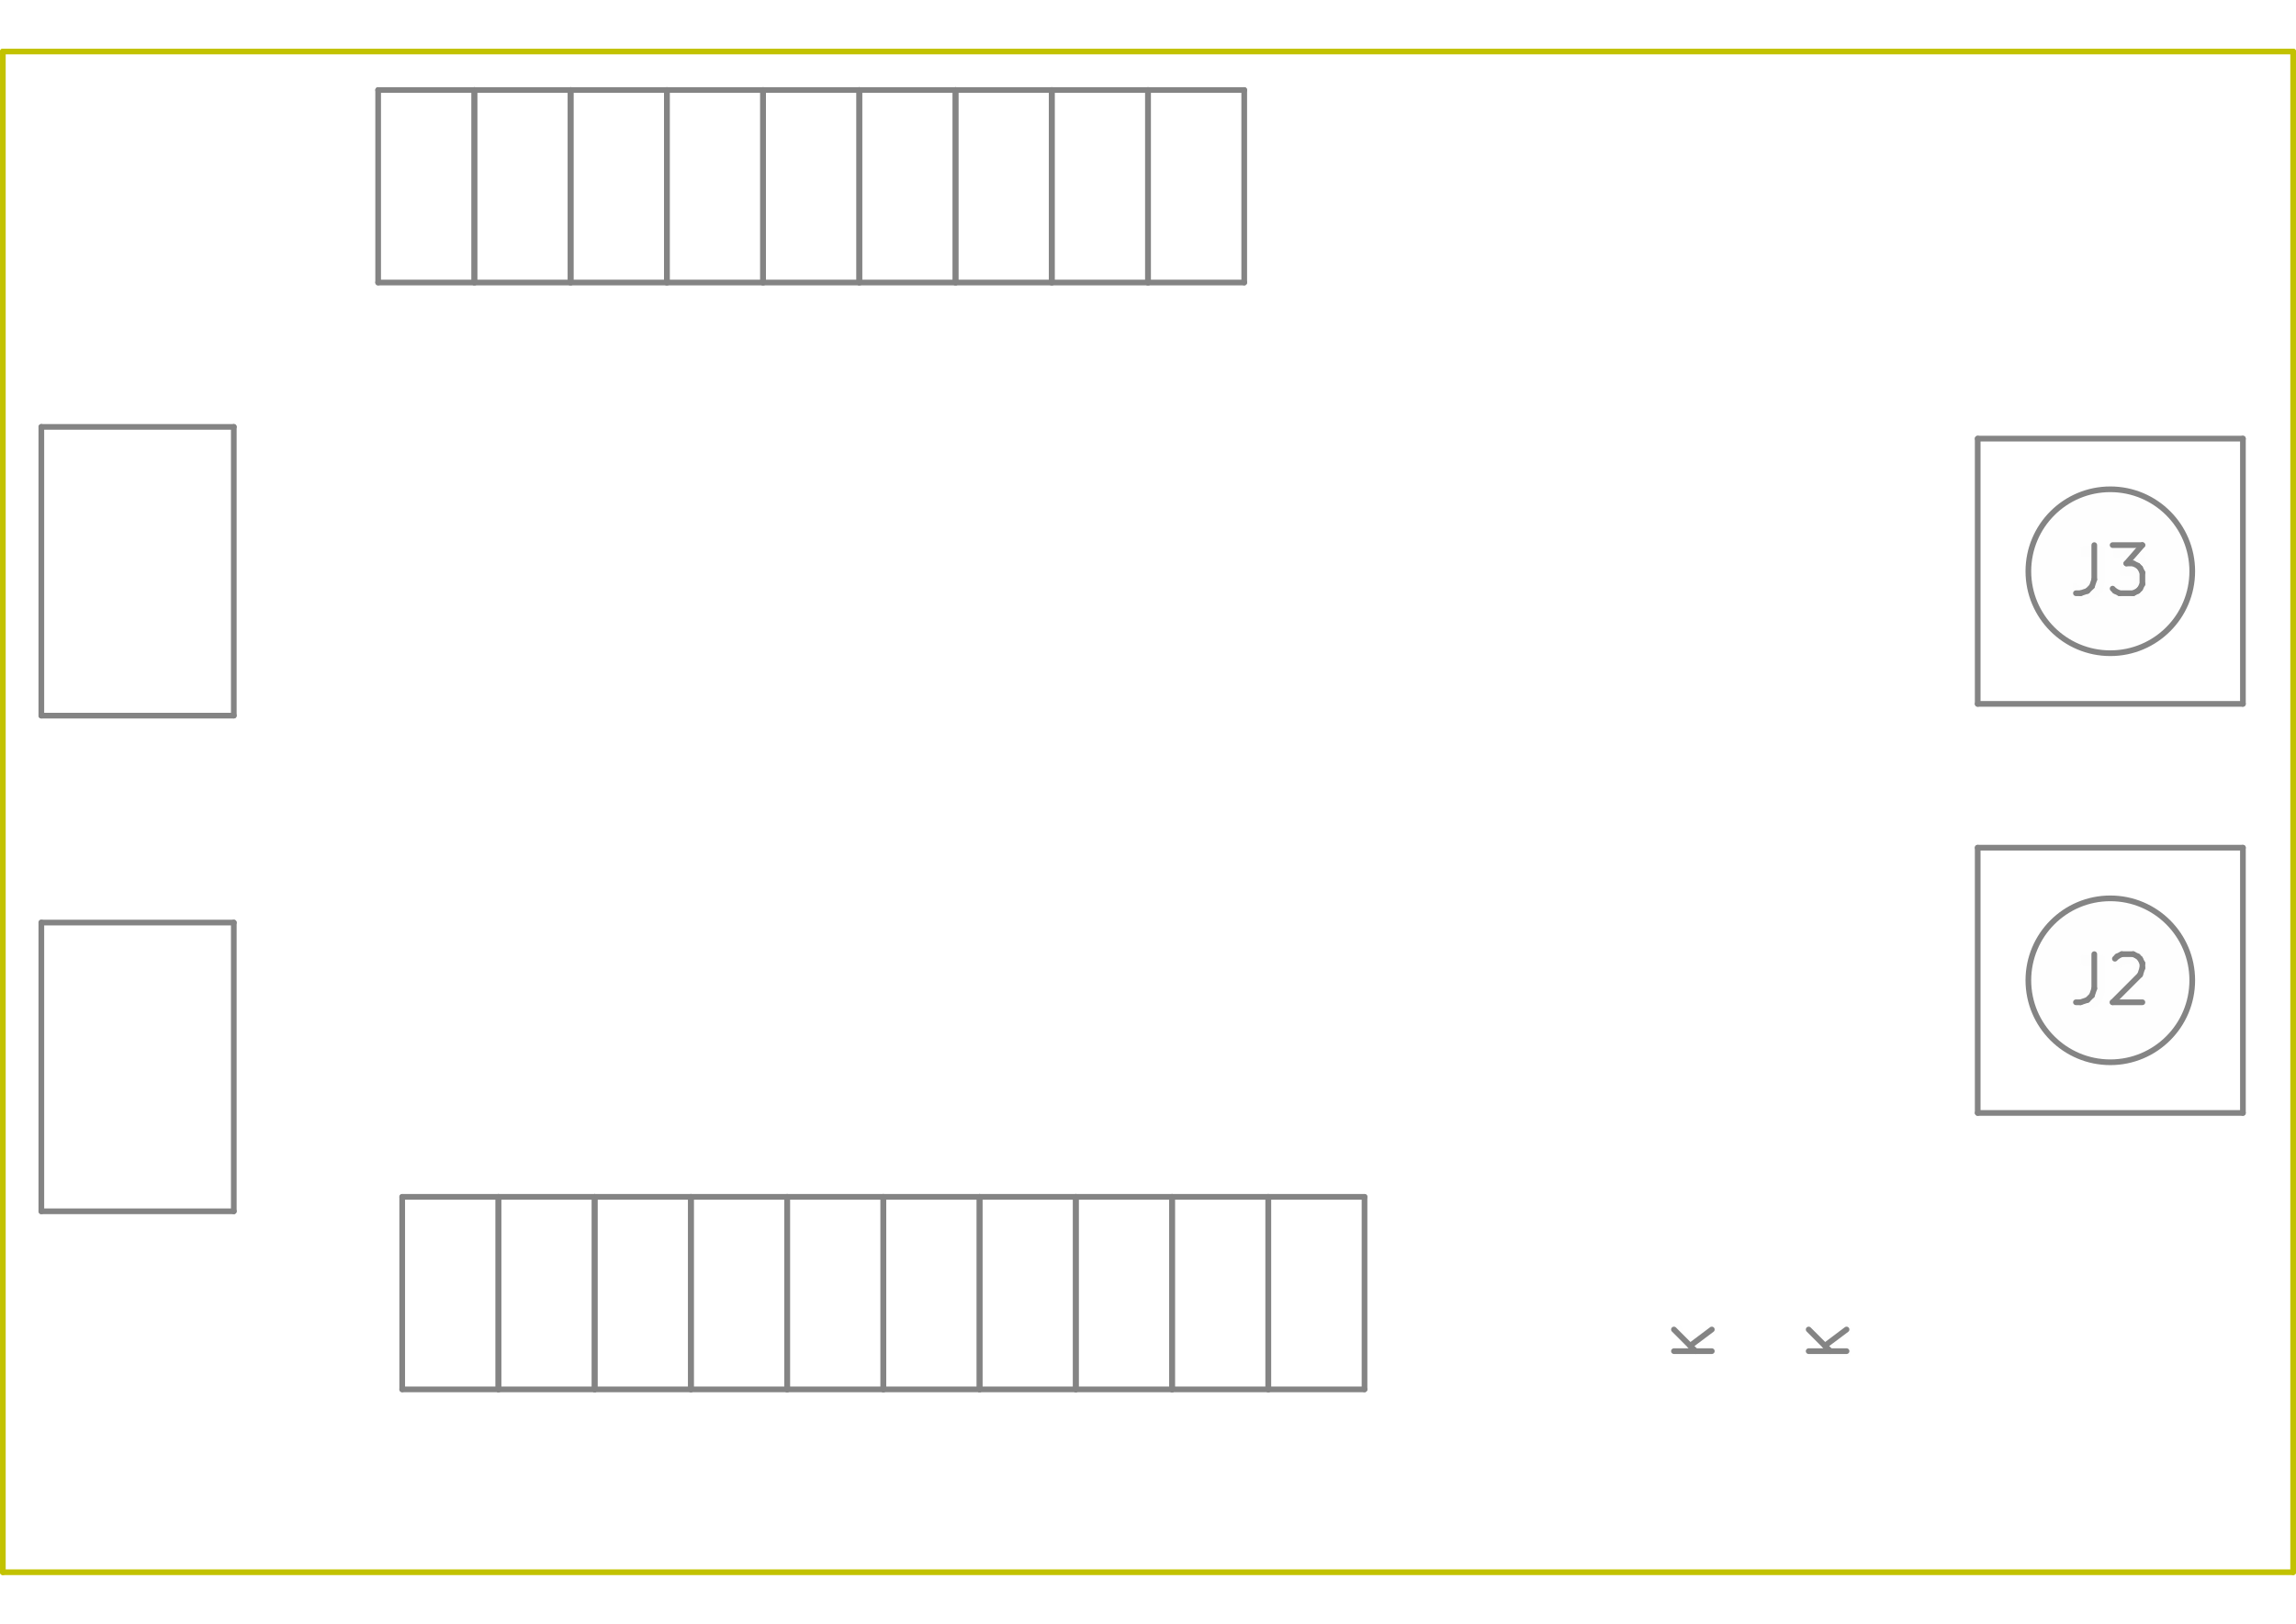
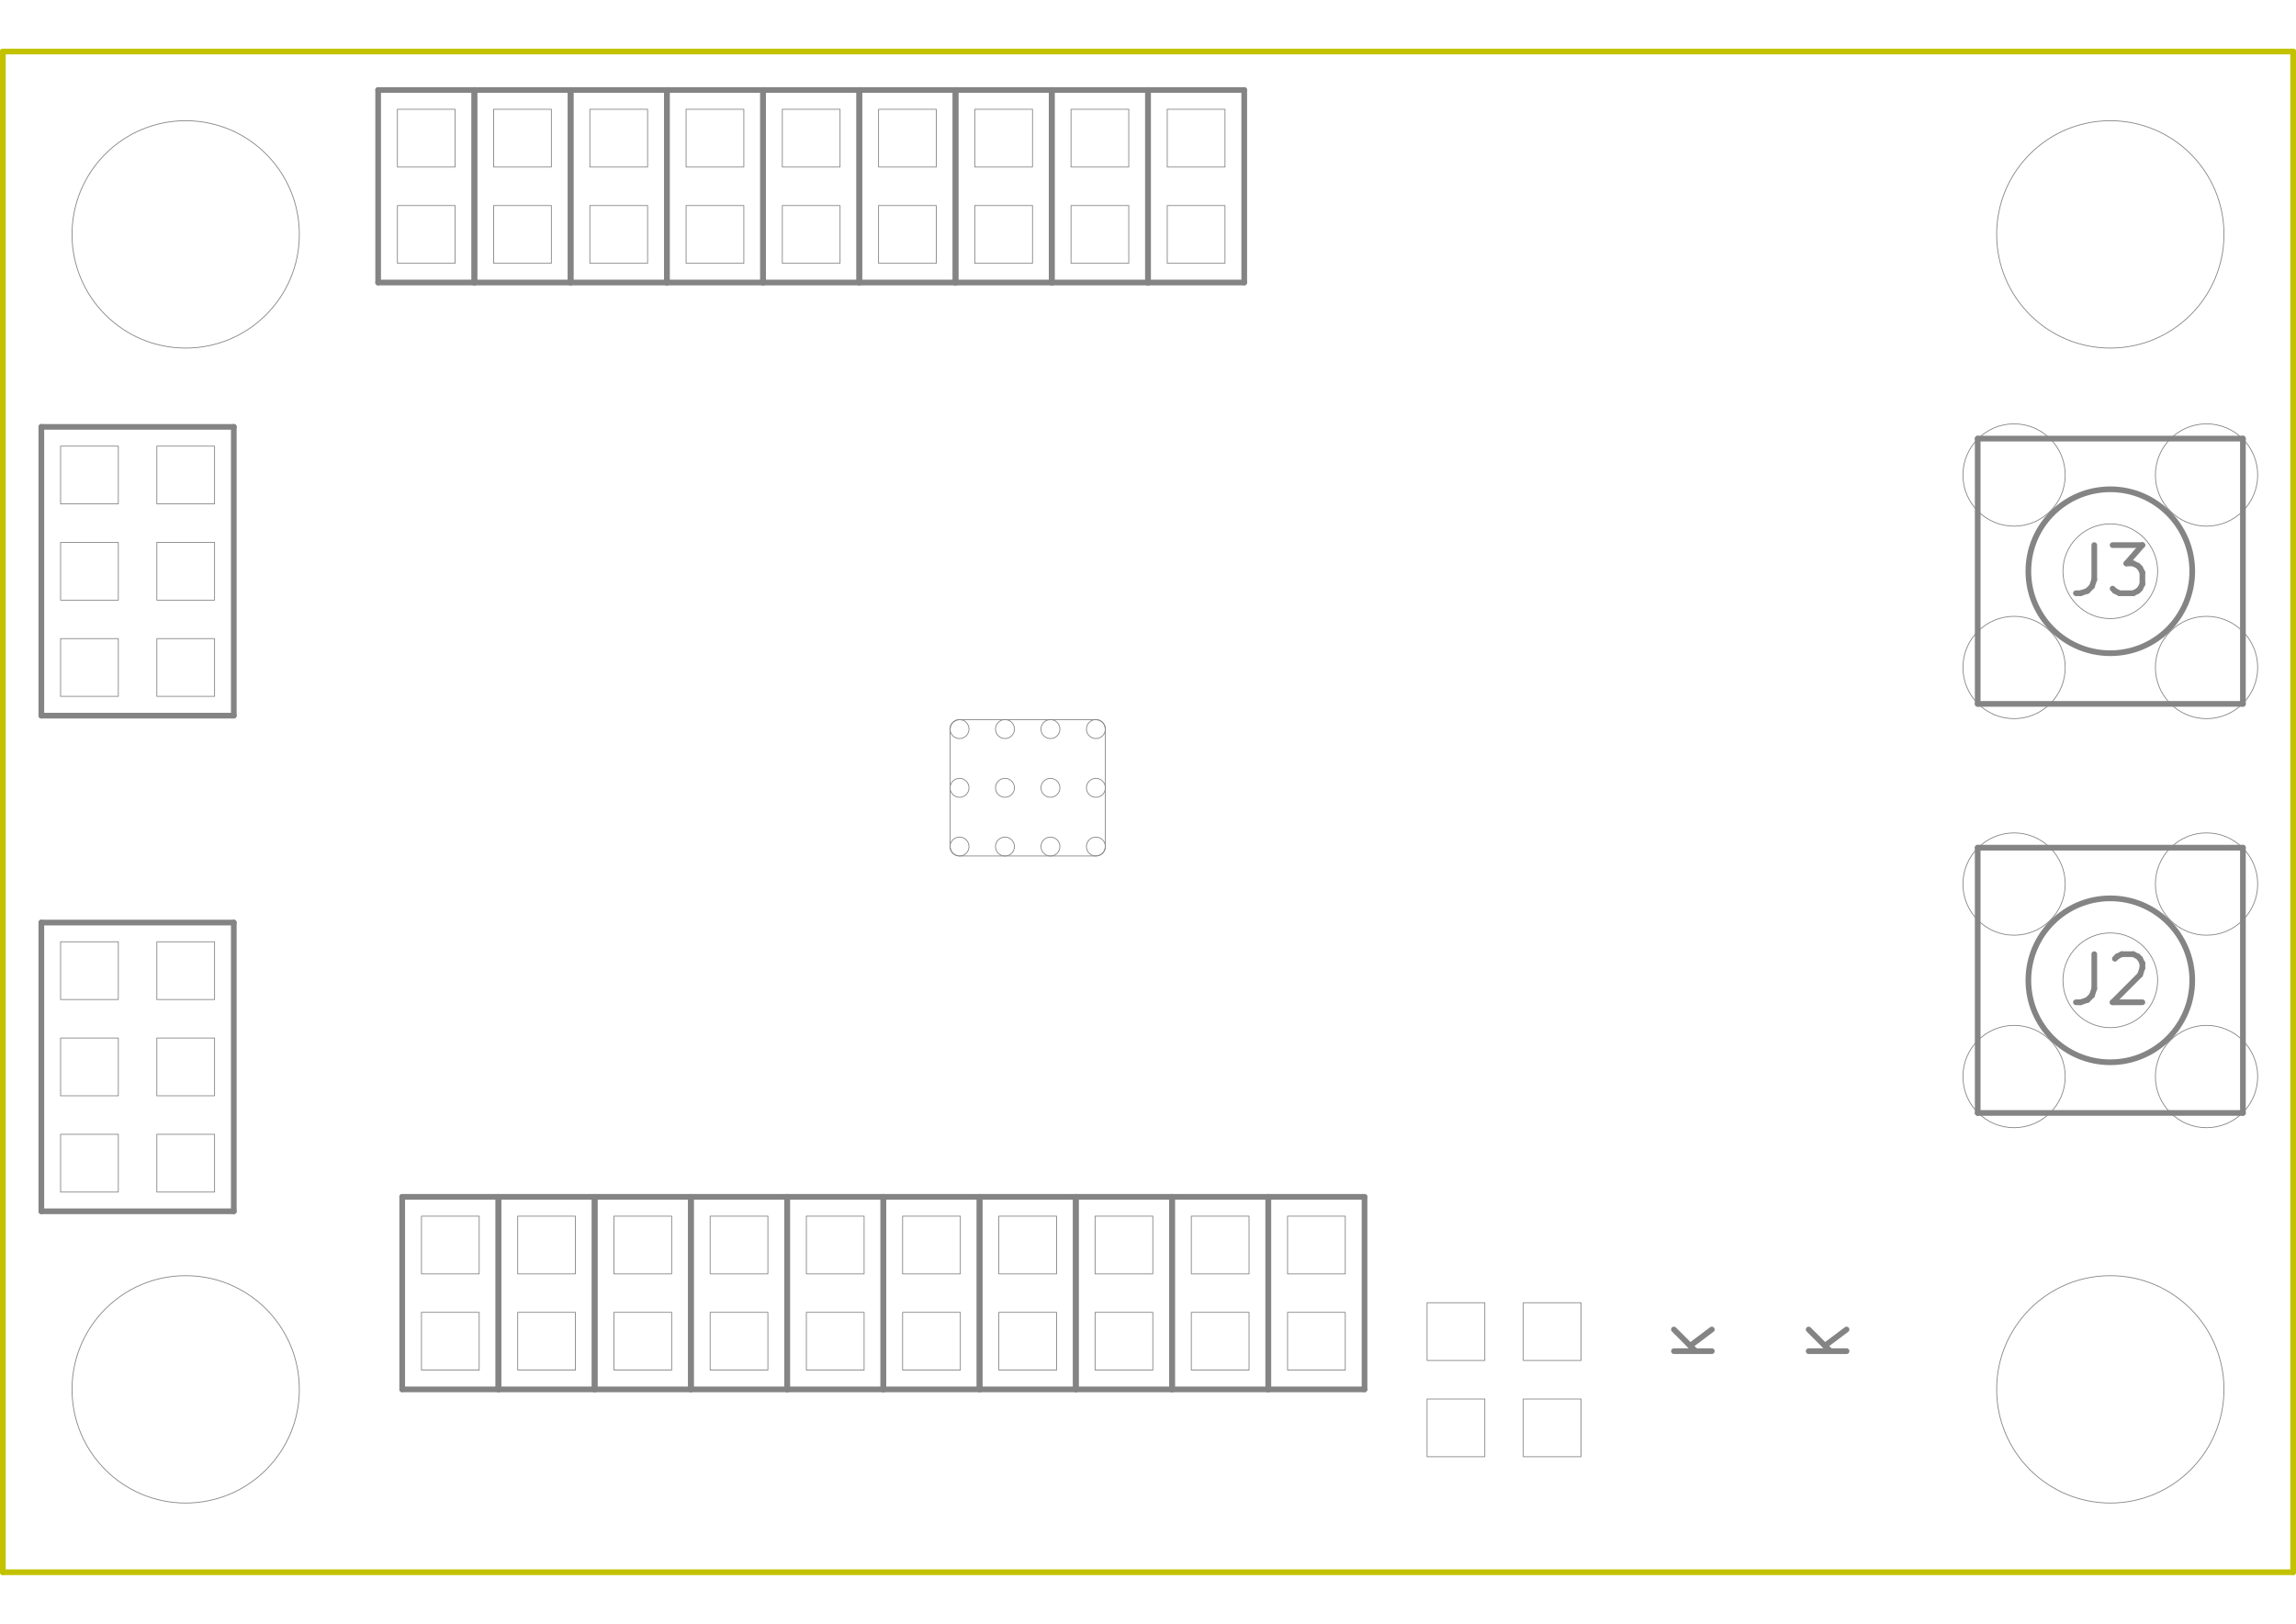
<svg xmlns="http://www.w3.org/2000/svg" version="1.1" width="297.002mm" height="210.007mm" viewBox="0 0 297.002 210.007">
  <g style="fill:#848484; fill-opacity:1;stroke:#848484; stroke-opacity:1; stroke-linecap:round; stroke-linejoin:round;" transform="translate(0 0) scale(1 1)">
</g>
-   <g style="fill:#848484; fill-opacity:0.0;  stroke:#848484; stroke-width:0; stroke-opacity:1;  stroke-linecap:round; stroke-linejoin:round;">
- </g>
-   <g style="fill:#848484; fill-opacity:0.01;  stroke:#848484; stroke-width:0.735; stroke-opacity:1;  stroke-linecap:round; stroke-linejoin:round;">
-     <text x="272.982" y="76.995" textLength="11.63" font-size="8.299" lengthAdjust="spacingAndGlyphs" text-anchor="middle" opacity="0.01" style="font-family:monospace">J3</text>
+   <g style="fill:none;  stroke:#848484; stroke-width:0.735; stroke-opacity:1;  stroke-linecap:round; stroke-linejoin:round;">
+     <text x="272.982" y="76.995" textLength="11.63" font-size="8.299" lengthAdjust="spacingAndGlyphs" text-anchor="middle" opacity="0" stroke-opacity="0">J3</text>
    <g class="stroked-text">
      <path d="M270.908 70.5 L270.908 74.946 " />
      <path d="M270.908 74.946 L270.611 75.835 " />
      <path d="M270.611 75.835 L270.018 76.428 " />
      <path d="M270.018 76.428 L269.129 76.725 " />
      <path d="M269.129 76.725 L268.536 76.725 " />
      <path d="M273.279 70.5 L277.132 70.5 " />
      <path d="M277.132 70.5 L275.057 72.871 " />
      <path d="M275.057 72.871 L275.946 72.871 " />
      <path d="M275.946 72.871 L276.539 73.168 " />
      <path d="M276.539 73.168 L276.835 73.464 " />
      <path d="M276.835 73.464 L277.132 74.057 " />
      <path d="M277.132 74.057 L277.132 75.539 " />
      <path d="M277.132 75.539 L276.835 76.132 " />
      <path d="M276.835 76.132 L276.539 76.428 " />
      <path d="M276.539 76.428 L275.946 76.725 " />
      <path d="M275.946 76.725 L274.168 76.725 " />
      <path d="M274.168 76.725 L273.575 76.428 " />
      <path d="M273.575 76.428 L273.279 76.132 " />
    </g>
-     <text x="272.982" y="129.9" textLength="11.63" font-size="8.299" lengthAdjust="spacingAndGlyphs" text-anchor="middle" opacity="0.01" style="font-family:monospace">J2</text>
+     <text x="272.982" y="129.9" textLength="11.63" font-size="8.299" lengthAdjust="spacingAndGlyphs" text-anchor="middle" opacity="0" stroke-opacity="0">J2</text>
    <g class="stroked-text">
      <path d="M270.908 123.405 L270.908 127.851 " />
      <path d="M270.908 127.851 L270.611 128.74 " />
      <path d="M270.611 128.74 L270.018 129.333 " />
      <path d="M270.018 129.333 L269.129 129.629 " />
      <path d="M269.129 129.629 L268.536 129.629 " />
      <path d="M273.575 123.998 L273.871 123.701 " />
      <path d="M273.871 123.701 L274.464 123.405 " />
      <path d="M274.464 123.405 L275.946 123.405 " />
      <path d="M275.946 123.405 L276.539 123.701 " />
      <path d="M276.539 123.701 L276.835 123.998 " />
      <path d="M276.835 123.998 L277.132 124.59 " />
      <path d="M277.132 124.59 L277.132 125.183 " />
      <path d="M277.132 125.183 L276.835 126.072 " />
      <path d="M276.835 126.072 L273.279 129.629 " />
      <path d="M273.279 129.629 L277.132 129.629 " />
    </g>
    <g transform="rotate(-90 219.2063 173.4682)">
-       <text x="219.206" y="175.919" textLength="6.126" font-size="6.534" lengthAdjust="spacingAndGlyphs" text-anchor="middle" opacity="0.01" style="font-family:monospace">K</text>
+       <text x="219.206" y="175.919" textLength="6.126" font-size="6.534" lengthAdjust="spacingAndGlyphs" text-anchor="middle" opacity="0" stroke-opacity="0">K</text>
    </g>
    <g class="stroked-text">
      <path d="M221.435 174.752 L216.535 174.752 " />
      <path d="M221.435 171.951 L218.635 174.052 " />
      <path d="M216.535 171.951 L219.335 174.752 " />
    </g>
    <g transform="rotate(-90 236.6337 173.4682)">
-       <text x="236.634" y="175.919" textLength="6.126" font-size="6.534" lengthAdjust="spacingAndGlyphs" text-anchor="middle" opacity="0.01" style="font-family:monospace">K</text>
+       <text x="236.634" y="175.919" textLength="6.126" font-size="6.534" lengthAdjust="spacingAndGlyphs" text-anchor="middle" opacity="0" stroke-opacity="0">K</text>
    </g>
    <g class="stroked-text">
      <path d="M238.863 174.752 L233.962 174.752 " />
      <path d="M238.863 171.951 L236.062 174.052 " />
      <path d="M233.962 171.951 L236.762 174.752 " />
    </g>
+     <path d="M164.061 154.796 L176.509 154.796 " />
    <path d="M164.061 179.692 L164.061 154.796 " />
+     <path d="M176.509 154.796 L176.509 179.692 " />
    <path d="M176.509 179.692 L164.061 179.692 " />
-     <path d="M164.061 154.796 L176.509 154.796 " />
-     <path d="M176.509 154.796 L176.509 179.692 " />
    <path d="M5.348 55.211 L30.244 55.211 " />
    <path d="M5.348 92.555 L5.348 55.211 " />
    <path d="M30.244 55.211 L30.244 92.555 " />
    <path d="M30.244 92.555 L5.348 92.555 " />
    <path d="M5.348 119.319 L30.244 119.319 " />
    <path d="M5.348 156.663 L5.348 119.319 " />
    <path d="M30.244 119.319 L30.244 156.663 " />
    <path d="M30.244 156.663 L5.348 156.663 " />
+     <path d="M114.269 154.796 L126.717 154.796 " />
    <path d="M114.269 179.692 L114.269 154.796 " />
+     <path d="M126.717 154.796 L126.717 179.692 " />
    <path d="M126.717 179.692 L114.269 179.692 " />
-     <path d="M114.269 154.796 L126.717 154.796 " />
-     <path d="M126.717 154.796 L126.717 179.692 " />
+     <path d="M89.373 154.796 L101.821 154.796 " />
+     <path d="M89.373 179.692 L89.373 154.796 " />
    <path d="M101.821 154.796 L101.821 179.692 " />
-     <path d="M89.373 154.796 L101.821 154.796 " />
    <path d="M101.821 179.692 L89.373 179.692 " />
-     <path d="M89.373 179.692 L89.373 154.796 " />
+     <path d="M76.924 154.796 L89.373 154.796 " />
    <path d="M76.924 179.692 L76.924 154.796 " />
+     <path d="M89.373 154.796 L89.373 179.692 " />
    <path d="M89.373 179.692 L76.924 179.692 " />
-     <path d="M76.924 154.796 L89.373 154.796 " />
-     <path d="M89.373 154.796 L89.373 179.692 " />
+     <path d="M64.476 154.796 L76.924 154.796 " />
+     <path d="M64.476 179.692 L64.476 154.796 " />
    <path d="M76.924 154.796 L76.924 179.692 " />
-     <path d="M64.476 154.796 L76.924 154.796 " />
    <path d="M76.924 179.692 L64.476 179.692 " />
-     <path d="M64.476 179.692 L64.476 154.796 " />
+     <path d="M52.028 154.796 L64.476 154.796 " />
+     <path d="M52.028 179.692 L52.028 154.796 " />
    <path d="M64.476 154.796 L64.476 179.692 " />
-     <path d="M52.028 154.796 L64.476 154.796 " />
    <path d="M64.476 179.692 L52.028 179.692 " />
-     <path d="M52.028 179.692 L52.028 154.796 " />
+     <path d="M126.717 154.796 L139.165 154.796 " />
    <path d="M126.717 179.692 L126.717 154.796 " />
+     <path d="M139.165 154.796 L139.165 179.692 " />
    <path d="M139.165 179.692 L126.717 179.692 " />
-     <path d="M126.717 154.796 L139.165 154.796 " />
-     <path d="M139.165 154.796 L139.165 179.692 " />
+     <path d="M151.613 154.796 L164.061 154.796 " />
    <path d="M151.613 179.692 L151.613 154.796 " />
+     <path d="M164.061 154.796 L164.061 179.692 " />
    <path d="M164.061 179.692 L151.613 179.692 " />
-     <path d="M151.613 154.796 L164.061 154.796 " />
-     <path d="M164.061 154.796 L164.061 179.692 " />
+     <path d="M139.165 154.796 L151.613 154.796 " />
    <path d="M139.165 179.692 L139.165 154.796 " />
+     <path d="M151.613 154.796 L151.613 179.692 " />
    <path d="M151.613 179.692 L139.165 179.692 " />
-     <path d="M139.165 154.796 L151.613 154.796 " />
-     <path d="M151.613 154.796 L151.613 179.692 " />
    <path d="M255.829 56.73 L255.829 91.036 " />
    <path d="M255.829 91.036 L290.135 91.036 " />
    <path d="M290.135 56.73 L255.829 56.73 " />
    <path d="M290.135 91.036 L290.135 56.73 " />
    <circle cx="272.982" cy="73.883" r="10.6" />
+     <path d="M101.821 154.796 L114.269 154.796 " />
    <path d="M101.821 179.692 L101.821 154.796 " />
+     <path d="M114.269 154.796 L114.269 179.692 " />
    <path d="M114.269 179.692 L101.821 179.692 " />
-     <path d="M101.821 154.796 L114.269 154.796 " />
-     <path d="M114.269 154.796 L114.269 179.692 " />
+     <path d="M111.157 11.643 L123.605 11.643 " />
    <path d="M111.157 36.539 L111.157 11.643 " />
+     <path d="M123.605 11.643 L123.605 36.539 " />
    <path d="M123.605 36.539 L111.157 36.539 " />
-     <path d="M111.157 11.643 L123.605 11.643 " />
-     <path d="M123.605 11.643 L123.605 36.539 " />
+     <path d="M98.709 11.643 L111.157 11.643 " />
    <path d="M98.709 36.539 L98.709 11.643 " />
+     <path d="M111.157 11.643 L111.157 36.539 " />
    <path d="M111.157 36.539 L98.709 36.539 " />
-     <path d="M98.709 11.643 L111.157 11.643 " />
-     <path d="M111.157 11.643 L111.157 36.539 " />
+     <path d="M86.261 11.643 L98.709 11.643 " />
    <path d="M86.261 36.539 L86.261 11.643 " />
+     <path d="M98.709 11.643 L98.709 36.539 " />
    <path d="M98.709 36.539 L86.261 36.539 " />
-     <path d="M86.261 11.643 L98.709 11.643 " />
-     <path d="M98.709 11.643 L98.709 36.539 " />
+     <path d="M123.605 11.643 L136.053 11.643 " />
    <path d="M123.605 36.539 L123.605 11.643 " />
+     <path d="M136.053 11.643 L136.053 36.539 " />
    <path d="M136.053 36.539 L123.605 36.539 " />
-     <path d="M123.605 11.643 L136.053 11.643 " />
-     <path d="M136.053 11.643 L136.053 36.539 " />
+     <path d="M73.812 11.643 L86.261 11.643 " />
    <path d="M73.812 36.539 L73.812 11.643 " />
+     <path d="M86.261 11.643 L86.261 36.539 " />
    <path d="M86.261 36.539 L73.812 36.539 " />
-     <path d="M73.812 11.643 L86.261 11.643 " />
-     <path d="M86.261 11.643 L86.261 36.539 " />
+     <path d="M136.053 11.643 L148.501 11.643 " />
    <path d="M136.053 36.539 L136.053 11.643 " />
+     <path d="M148.501 11.643 L148.501 36.539 " />
    <path d="M148.501 36.539 L136.053 36.539 " />
-     <path d="M136.053 11.643 L148.501 11.643 " />
-     <path d="M148.501 11.643 L148.501 36.539 " />
+     <path d="M61.364 11.643 L73.812 11.643 " />
    <path d="M61.364 36.539 L61.364 11.643 " />
+     <path d="M73.812 11.643 L73.812 36.539 " />
    <path d="M73.812 36.539 L61.364 36.539 " />
-     <path d="M61.364 11.643 L73.812 11.643 " />
-     <path d="M73.812 11.643 L73.812 36.539 " />
+     <path d="M48.916 11.643 L61.364 11.643 " />
    <path d="M48.916 36.539 L48.916 11.643 " />
+     <path d="M61.364 11.643 L61.364 36.539 " />
    <path d="M61.364 36.539 L48.916 36.539 " />
-     <path d="M48.916 11.643 L61.364 11.643 " />
-     <path d="M61.364 11.643 L61.364 36.539 " />
+     <path d="M148.501 11.643 L160.949 11.643 " />
    <path d="M148.501 36.539 L148.501 11.643 " />
+     <path d="M160.949 11.643 L160.949 36.539 " />
    <path d="M160.949 36.539 L148.501 36.539 " />
-     <path d="M148.501 11.643 L160.949 11.643 " />
-     <path d="M160.949 11.643 L160.949 36.539 " />
    <path d="M255.829 109.635 L255.829 143.941 " />
    <path d="M255.829 143.941 L290.135 143.941 " />
    <path d="M290.135 109.635 L255.829 109.635 " />
    <path d="M290.135 143.941 L290.135 109.635 " />
    <circle cx="272.982" cy="126.788" r="10.6" />
-     <g>
- </g>
-     <g>
- </g>
-     <g>
- </g>
-     <g>
- </g>
-     <g>
- </g>
-     <g>
- </g>
-     <g>
- </g>
-     <g>
- </g>
-     <g>
- </g>
-     <g>
- </g>
-     <g>
- </g>
-     <g>
- </g>
-     <g>
- </g>
-     <g>
- </g>
-     <g>
- </g>
-     <g>
- </g>
-     <g>
- </g>
-     <g>
- </g>
-     <g>
- </g>
-     <g>
- </g>
-     <g>
- </g>
-     <g>
- </g>
-     <g>
- </g>
-     <g>
- </g>
-     <g>
- </g>
-     <g>
- </g>
-     <g>
- </g>
-     <g>
- </g>
-     <g>
- </g>
-     <g>
- </g>
-     <g>
- </g>
-     <g>
- </g>
-     <g>
- </g>
-     <g>
- </g>
-     <g>
- </g>
-     <g>
- </g>
-     <g>
- </g>
-     <g>
- </g>
-     <g>
- </g>
-     <g>
- </g>
-     <g>
- </g>
-     <g>
- </g>
-     <g>
- </g>
-     <g>
- </g>
-     <g>
- </g>
-     <g>
- </g>
-     <g>
- </g>
-     <g>
- </g>
-     <g>
- </g>
-     <g>
- </g>
-     <g>
- </g>
-     <g>
- </g>
-     <g>
- </g>
-     <g>
- </g>
-     <g>
- </g>
-     <g>
- </g>
-     <g>
- </g>
-     <g>
- </g>
-     <g>
- </g>
-     <g>
- </g>
-     <g>
- </g>
-     <g>
- </g>
-     <g>
- </g>
-     <g>
- </g>
-     <g>
- </g>
-     <g>
- </g>
-     <g>
- </g>
-     <g>
- </g>
-     <g>
- </g>
-     <g>
- </g>
-     <g>
- </g>
-     <g>
- </g>
-     <g>
- </g>
-     <g>
- </g>
-     <g>
- </g>
-     <g>
- </g>
-     <g>
- </g>
-     <g>
- </g>
-     <g>
- </g>
-     <g>
- </g>
-     <g>
- </g>
-     <g>
- </g>
-     <g>
- </g>
-     <g>
- </g>
-     <g>
- </g>
-     <g>
- </g>
-     <g>
- </g>
-     <g>
- </g>
-     <g>
- </g>
-     <g>
- </g>
-     <g>
- </g>
-     <g>
- </g>
-     <g>
- </g>
-     <g>
- </g>
-     <g>
- </g>
-     <g>
- </g>
-     <g>
- </g>
-     <g>
- </g>
-     <g>
- </g>
-     <g>
- </g>
-     <g>
- </g>
+     <path style="fill:none;  stroke:#848484; stroke-width:0.104; stroke-opacity:1;  stroke-linecap:round; stroke-linejoin:round;fill:none" d="M 174.02,177.203 166.551,177.203 166.551,169.734 174.02,169.734 Z" />
+     <path style="fill:none;  stroke:#848484; stroke-width:0.104; stroke-opacity:1;  stroke-linecap:round; stroke-linejoin:round;fill:none" d="M 174.02,164.755 166.551,164.755 166.551,157.286 174.02,157.286 Z" />
+     <path style="fill:none;  stroke:#848484; stroke-width:0.104; stroke-opacity:1;  stroke-linecap:round; stroke-linejoin:round;fill:none" d="M 204.518,180.937 204.518,188.406 197.049,188.406 197.049,180.937 Z" />
+     <path style="fill:none;  stroke:#848484; stroke-width:0.104; stroke-opacity:1;  stroke-linecap:round; stroke-linejoin:round;fill:none" d="M 204.518,168.489 204.518,175.958 197.049,175.958 197.049,168.489 Z" />
+     <path style="fill:none;  stroke:#848484; stroke-width:0.104; stroke-opacity:1;  stroke-linecap:round; stroke-linejoin:round;fill:none" d="M 192.07,180.937 192.07,188.406 184.601,188.406 184.601,180.937 Z" />
+     <path style="fill:none;  stroke:#848484; stroke-width:0.104; stroke-opacity:1;  stroke-linecap:round; stroke-linejoin:round;fill:none" d="M 192.07,168.489 192.07,175.958 184.601,175.958 184.601,168.489 Z" />
+     <path style="fill:none;  stroke:#848484; stroke-width:0.104; stroke-opacity:1;  stroke-linecap:round; stroke-linejoin:round;fill:none" d="M 7.838,65.17 7.838,57.701 15.306,57.701 15.306,65.17 Z" />
+     <path style="fill:none;  stroke:#848484; stroke-width:0.104; stroke-opacity:1;  stroke-linecap:round; stroke-linejoin:round;fill:none" d="M 20.286,65.17 20.286,57.701 27.755,57.701 27.755,65.17 Z" />
+     <path style="fill:none;  stroke:#848484; stroke-width:0.104; stroke-opacity:1;  stroke-linecap:round; stroke-linejoin:round;fill:none" d="M 7.838,77.618 7.838,70.149 15.306,70.149 15.306,77.618 Z" />
+     <path style="fill:none;  stroke:#848484; stroke-width:0.104; stroke-opacity:1;  stroke-linecap:round; stroke-linejoin:round;fill:none" d="M 20.286,77.618 20.286,70.149 27.755,70.149 27.755,77.618 Z" />
+     <path style="fill:none;  stroke:#848484; stroke-width:0.104; stroke-opacity:1;  stroke-linecap:round; stroke-linejoin:round;fill:none" d="M 7.838,90.066 7.838,82.597 15.306,82.597 15.306,90.066 Z" />
+     <path style="fill:none;  stroke:#848484; stroke-width:0.104; stroke-opacity:1;  stroke-linecap:round; stroke-linejoin:round;fill:none" d="M 20.286,90.066 20.286,82.597 27.755,82.597 27.755,90.066 Z" />
+     <path style="fill:none;  stroke:#848484; stroke-width:0.104; stroke-opacity:1;  stroke-linecap:round; stroke-linejoin:round;fill:none" d="M 7.838,129.277 7.838,121.808 15.306,121.808 15.306,129.277 Z" />
+     <path style="fill:none;  stroke:#848484; stroke-width:0.104; stroke-opacity:1;  stroke-linecap:round; stroke-linejoin:round;fill:none" d="M 20.286,129.277 20.286,121.808 27.755,121.808 27.755,129.277 Z" />
+     <path style="fill:none;  stroke:#848484; stroke-width:0.104; stroke-opacity:1;  stroke-linecap:round; stroke-linejoin:round;fill:none" d="M 7.838,141.726 7.838,134.257 15.306,134.257 15.306,141.726 Z" />
+     <path style="fill:none;  stroke:#848484; stroke-width:0.104; stroke-opacity:1;  stroke-linecap:round; stroke-linejoin:round;fill:none" d="M 20.286,141.726 20.286,134.257 27.755,134.257 27.755,141.726 Z" />
+     <path style="fill:none;  stroke:#848484; stroke-width:0.104; stroke-opacity:1;  stroke-linecap:round; stroke-linejoin:round;fill:none" d="M 7.838,154.174 7.838,146.705 15.306,146.705 15.306,154.174 Z" />
+     <path style="fill:none;  stroke:#848484; stroke-width:0.104; stroke-opacity:1;  stroke-linecap:round; stroke-linejoin:round;fill:none" d="M 20.286,154.174 20.286,146.705 27.755,146.705 27.755,154.174 Z" />
+     <path style="fill:none;  stroke:#848484; stroke-width:0.104; stroke-opacity:1;  stroke-linecap:round; stroke-linejoin:round;fill:none" d="M 124.227,177.203 116.758,177.203 116.758,169.734 124.227,169.734 Z" />
+     <path style="fill:none;  stroke:#848484; stroke-width:0.104; stroke-opacity:1;  stroke-linecap:round; stroke-linejoin:round;fill:none" d="M 124.227,164.755 116.758,164.755 116.758,157.286 124.227,157.286 Z" />
+     <path style="fill:none;  stroke:#848484; stroke-width:0.104; stroke-opacity:1;  stroke-linecap:round; stroke-linejoin:round;fill:none" d="M 91.862,157.286 99.331,157.286 99.331,164.755 91.862,164.755 Z" />
+     <path style="fill:none;  stroke:#848484; stroke-width:0.104; stroke-opacity:1;  stroke-linecap:round; stroke-linejoin:round;fill:none" d="M 91.862,169.734 99.331,169.734 99.331,177.203 91.862,177.203 Z" />
+     <path style="fill:none;  stroke:#848484; stroke-width:0.104; stroke-opacity:1;  stroke-linecap:round; stroke-linejoin:round;fill:none" d="M 86.883,177.203 79.414,177.203 79.414,169.734 86.883,169.734 Z" />
+     <path style="fill:none;  stroke:#848484; stroke-width:0.104; stroke-opacity:1;  stroke-linecap:round; stroke-linejoin:round;fill:none" d="M 86.883,164.755 79.414,164.755 79.414,157.286 86.883,157.286 Z" />
+     <path style="fill:none;  stroke:#848484; stroke-width:0.104; stroke-opacity:1;  stroke-linecap:round; stroke-linejoin:round;fill:none" d="M 66.966,157.286 74.435,157.286 74.435,164.755 66.966,164.755 Z" />
+     <path style="fill:none;  stroke:#848484; stroke-width:0.104; stroke-opacity:1;  stroke-linecap:round; stroke-linejoin:round;fill:none" d="M 66.966,169.734 74.435,169.734 74.435,177.203 66.966,177.203 Z" />
+     <path style="fill:none;  stroke:#848484; stroke-width:0.104; stroke-opacity:1;  stroke-linecap:round; stroke-linejoin:round;fill:none" d="M 54.518,157.286 61.987,157.286 61.987,164.755 54.518,164.755 Z" />
+     <path style="fill:none;  stroke:#848484; stroke-width:0.104; stroke-opacity:1;  stroke-linecap:round; stroke-linejoin:round;fill:none" d="M 54.518,169.734 61.987,169.734 61.987,177.203 54.518,177.203 Z" />
+     <path style="fill:none;  stroke:#848484; stroke-width:0.104; stroke-opacity:1;  stroke-linecap:round; stroke-linejoin:round;fill:none" d="M 136.675,177.203 129.207,177.203 129.207,169.734 136.675,169.734 Z" />
+     <path style="fill:none;  stroke:#848484; stroke-width:0.104; stroke-opacity:1;  stroke-linecap:round; stroke-linejoin:round;fill:none" d="M 136.675,164.755 129.207,164.755 129.207,157.286 136.675,157.286 Z" />
+     <path style="fill:none;  stroke:#848484; stroke-width:0.104; stroke-opacity:1;  stroke-linecap:round; stroke-linejoin:round;fill:none" d="M 161.572,177.203 154.103,177.203 154.103,169.734 161.572,169.734 Z" />
+     <path style="fill:none;  stroke:#848484; stroke-width:0.104; stroke-opacity:1;  stroke-linecap:round; stroke-linejoin:round;fill:none" d="M 161.572,164.755 154.103,164.755 154.103,157.286 161.572,157.286 Z" />
+     <path style="fill:none;  stroke:#848484; stroke-width:0.104; stroke-opacity:1;  stroke-linecap:round; stroke-linejoin:round;fill:none" d="M 149.124,177.203 141.655,177.203 141.655,169.734 149.124,169.734 Z" />
+     <path style="fill:none;  stroke:#848484; stroke-width:0.104; stroke-opacity:1;  stroke-linecap:round; stroke-linejoin:round;fill:none" d="M 149.124,164.755 141.655,164.755 141.655,157.286 149.124,157.286 Z" />
+   </g>
+   <g style="fill:none;  stroke:#848484; stroke-width:0.104; stroke-opacity:1;  stroke-linecap:round; stroke-linejoin:round;">
+     <circle cx="24.02" cy="30.315" r="14.703" />
+   </g>
+   <g style="fill:none;  stroke:#848484; stroke-width:0.104; stroke-opacity:1;  stroke-linecap:round; stroke-linejoin:round;">
+     <circle cx="272.982" cy="179.692" r="14.703" />
+   </g>
+   <g style="fill:none;  stroke:#848484; stroke-width:0.104; stroke-opacity:1;  stroke-linecap:round; stroke-linejoin:round;">
+     <circle cx="24.02" cy="179.692" r="14.703" />
+   </g>
+   <g style="fill:none;  stroke:#848484; stroke-width:0.104; stroke-opacity:1;  stroke-linecap:round; stroke-linejoin:round;">
+     <circle cx="272.982" cy="30.315" r="14.703" />
+   </g>
+   <g style="fill:none;  stroke:#848484; stroke-width:0.104; stroke-opacity:1;  stroke-linecap:round; stroke-linejoin:round;">
+     <circle cx="272.982" cy="73.883" r="6.126" />
+   </g>
+   <g style="fill:none;  stroke:#848484; stroke-width:0.104; stroke-opacity:1;  stroke-linecap:round; stroke-linejoin:round;">
+     <circle cx="260.534" cy="61.435" r="6.616" />
+   </g>
+   <g style="fill:none;  stroke:#848484; stroke-width:0.104; stroke-opacity:1;  stroke-linecap:round; stroke-linejoin:round;">
+     <circle cx="260.534" cy="86.331" r="6.616" />
+   </g>
+   <g style="fill:none;  stroke:#848484; stroke-width:0.104; stroke-opacity:1;  stroke-linecap:round; stroke-linejoin:round;">
+     <circle cx="285.43" cy="61.435" r="6.616" />
+   </g>
+   <g style="fill:none;  stroke:#848484; stroke-width:0.104; stroke-opacity:1;  stroke-linecap:round; stroke-linejoin:round;">
+     <circle cx="285.43" cy="86.331" r="6.616" />
+     <path style="fill:none;  stroke:#848484; stroke-width:0.104; stroke-opacity:1;  stroke-linecap:round; stroke-linejoin:round;fill:none" d="M 111.779,177.203 104.31,177.203 104.31,169.734 111.779,169.734 Z" />
+     <path style="fill:none;  stroke:#848484; stroke-width:0.104; stroke-opacity:1;  stroke-linecap:round; stroke-linejoin:round;fill:none" d="M 111.779,164.755 104.31,164.755 104.31,157.286 111.779,157.286 Z" />
+     <path style="fill:none;  stroke:#848484; stroke-width:0.104; stroke-opacity:1;  stroke-linecap:round; stroke-linejoin:round;fill:none" d="M 121.115,34.049 113.646,34.049 113.646,26.581 121.115,26.581 Z" />
+     <path style="fill:none;  stroke:#848484; stroke-width:0.104; stroke-opacity:1;  stroke-linecap:round; stroke-linejoin:round;fill:none" d="M 121.115,21.601 113.646,21.601 113.646,14.132 121.115,14.132 Z" />
+     <path style="fill:none;  stroke:#848484; stroke-width:0.104; stroke-opacity:1;  stroke-linecap:round; stroke-linejoin:round;fill:none" d="M 108.667,34.049 101.198,34.049 101.198,26.581 108.667,26.581 Z" />
+     <path style="fill:none;  stroke:#848484; stroke-width:0.104; stroke-opacity:1;  stroke-linecap:round; stroke-linejoin:round;fill:none" d="M 108.667,21.601 101.198,21.601 101.198,14.132 108.667,14.132 Z" />
+     <path style="fill:none;  stroke:#848484; stroke-width:0.104; stroke-opacity:1;  stroke-linecap:round; stroke-linejoin:round;fill:none" d="M 96.219,34.049 88.75,34.049 88.75,26.581 96.219,26.581 Z" />
+     <path style="fill:none;  stroke:#848484; stroke-width:0.104; stroke-opacity:1;  stroke-linecap:round; stroke-linejoin:round;fill:none" d="M 96.219,21.601 88.75,21.601 88.75,14.132 96.219,14.132 Z" />
+     <path style="fill:none;  stroke:#848484; stroke-width:0.104; stroke-opacity:1;  stroke-linecap:round; stroke-linejoin:round;fill:none" d="M 133.563,34.049 126.094,34.049 126.094,26.581 133.563,26.581 Z" />
+     <path style="fill:none;  stroke:#848484; stroke-width:0.104; stroke-opacity:1;  stroke-linecap:round; stroke-linejoin:round;fill:none" d="M 133.563,21.601 126.094,21.601 126.094,14.132 133.563,14.132 Z" />
+     <path style="fill:none;  stroke:#848484; stroke-width:0.104; stroke-opacity:1;  stroke-linecap:round; stroke-linejoin:round;fill:none" d="M 83.771,34.049 76.302,34.049 76.302,26.581 83.771,26.581 Z" />
+     <path style="fill:none;  stroke:#848484; stroke-width:0.104; stroke-opacity:1;  stroke-linecap:round; stroke-linejoin:round;fill:none" d="M 83.771,21.601 76.302,21.601 76.302,14.132 83.771,14.132 Z" />
+     <path style="fill:none;  stroke:#848484; stroke-width:0.104; stroke-opacity:1;  stroke-linecap:round; stroke-linejoin:round;fill:none" d="M 146.012,34.049 138.543,34.049 138.543,26.581 146.012,26.581 Z" />
+     <path style="fill:none;  stroke:#848484; stroke-width:0.104; stroke-opacity:1;  stroke-linecap:round; stroke-linejoin:round;fill:none" d="M 146.012,21.601 138.543,21.601 138.543,14.132 146.012,14.132 Z" />
+     <path style="fill:none;  stroke:#848484; stroke-width:0.104; stroke-opacity:1;  stroke-linecap:round; stroke-linejoin:round;fill:none" d="M 71.323,34.049 63.854,34.049 63.854,26.581 71.323,26.581 Z" />
+     <path style="fill:none;  stroke:#848484; stroke-width:0.104; stroke-opacity:1;  stroke-linecap:round; stroke-linejoin:round;fill:none" d="M 71.323,21.601 63.854,21.601 63.854,14.132 71.323,14.132 Z" />
+     <path style="fill:none;  stroke:#848484; stroke-width:0.104; stroke-opacity:1;  stroke-linecap:round; stroke-linejoin:round;fill:none" d="M 58.875,34.049 51.406,34.049 51.406,26.581 58.875,26.581 Z" />
+     <path style="fill:none;  stroke:#848484; stroke-width:0.104; stroke-opacity:1;  stroke-linecap:round; stroke-linejoin:round;fill:none" d="M 58.875,21.601 51.406,21.601 51.406,14.132 58.875,14.132 Z" />
+     <path style="fill:none;  stroke:#848484; stroke-width:0.104; stroke-opacity:1;  stroke-linecap:round; stroke-linejoin:round;fill:none" d="M 158.46,34.049 150.991,34.049 150.991,26.581 158.46,26.581 Z" />
+     <path style="fill:none;  stroke:#848484; stroke-width:0.104; stroke-opacity:1;  stroke-linecap:round; stroke-linejoin:round;fill:none" d="M 158.46,21.601 150.991,21.601 150.991,14.132 158.46,14.132 Z" />
+   </g>
+   <g style="fill:none;  stroke:#848484; stroke-width:0.104; stroke-opacity:1;  stroke-linecap:round; stroke-linejoin:round;">
+     <circle cx="272.982" cy="126.788" r="6.126" />
+   </g>
+   <g style="fill:none;  stroke:#848484; stroke-width:0.104; stroke-opacity:1;  stroke-linecap:round; stroke-linejoin:round;">
+     <circle cx="260.534" cy="114.34" r="6.616" />
+   </g>
+   <g style="fill:none;  stroke:#848484; stroke-width:0.104; stroke-opacity:1;  stroke-linecap:round; stroke-linejoin:round;">
+     <circle cx="260.534" cy="139.236" r="6.616" />
+   </g>
+   <g style="fill:none;  stroke:#848484; stroke-width:0.104; stroke-opacity:1;  stroke-linecap:round; stroke-linejoin:round;">
+     <circle cx="285.43" cy="114.34" r="6.616" />
+   </g>
+   <g style="fill:none;  stroke:#848484; stroke-width:0.104; stroke-opacity:1;  stroke-linecap:round; stroke-linejoin:round;">
+     <circle cx="285.43" cy="139.236" r="6.616" />
+   </g>
+   <g style="fill:none;  stroke:#848484; stroke-width:0.104; stroke-opacity:1;  stroke-linecap:round; stroke-linejoin:round;">
+     <circle cx="141.762" cy="94.295" r="1.225" />
+   </g>
+   <g style="fill:none;  stroke:#848484; stroke-width:0.104; stroke-opacity:1;  stroke-linecap:round; stroke-linejoin:round;">
+     <circle cx="135.881" cy="94.295" r="1.225" />
+   </g>
+   <g style="fill:none;  stroke:#848484; stroke-width:0.104; stroke-opacity:1;  stroke-linecap:round; stroke-linejoin:round;">
+     <circle cx="130" cy="94.295" r="1.225" />
+   </g>
+   <g style="fill:none;  stroke:#848484; stroke-width:0.104; stroke-opacity:1;  stroke-linecap:round; stroke-linejoin:round;">
+     <circle cx="124.12" cy="94.295" r="1.225" />
+   </g>
+   <g style="fill:none;  stroke:#848484; stroke-width:0.104; stroke-opacity:1;  stroke-linecap:round; stroke-linejoin:round;">
+     <circle cx="141.762" cy="101.892" r="1.225" />
+   </g>
+   <g style="fill:none;  stroke:#848484; stroke-width:0.104; stroke-opacity:1;  stroke-linecap:round; stroke-linejoin:round;">
+     <circle cx="135.881" cy="101.892" r="1.225" />
+     <path style="fill:none;  stroke:#848484; stroke-width:0.104; stroke-opacity:1;  stroke-linecap:round; stroke-linejoin:round;fill:none" d="M 141.762,93.07 142.231,93.163 142.629,93.429 142.894,93.826 142.988,94.295 142.988,109.488 142.894,109.957 142.629,110.354 142.231,110.62 141.762,110.713 124.12,110.713 123.651,110.62 123.253,110.354 122.987,109.957 122.894,109.488 122.894,94.295 122.987,93.826 123.253,93.429 123.651,93.163 124.12,93.07 Z" />
+   </g>
+   <g style="fill:none;  stroke:#848484; stroke-width:0.104; stroke-opacity:1;  stroke-linecap:round; stroke-linejoin:round;">
+     <circle cx="130" cy="101.892" r="1.225" />
+   </g>
+   <g style="fill:none;  stroke:#848484; stroke-width:0.104; stroke-opacity:1;  stroke-linecap:round; stroke-linejoin:round;">
+     <circle cx="124.12" cy="101.892" r="1.225" />
+   </g>
+   <g style="fill:none;  stroke:#848484; stroke-width:0.104; stroke-opacity:1;  stroke-linecap:round; stroke-linejoin:round;">
+     <circle cx="141.762" cy="109.488" r="1.225" />
+   </g>
+   <g style="fill:none;  stroke:#848484; stroke-width:0.104; stroke-opacity:1;  stroke-linecap:round; stroke-linejoin:round;">
+     <circle cx="135.881" cy="109.488" r="1.225" />
+   </g>
+   <g style="fill:none;  stroke:#848484; stroke-width:0.104; stroke-opacity:1;  stroke-linecap:round; stroke-linejoin:round;">
+     <circle cx="130" cy="109.488" r="1.225" />
+   </g>
+   <g style="fill:none;  stroke:#848484; stroke-width:0.104; stroke-opacity:1;  stroke-linecap:round; stroke-linejoin:round;">
+     <circle cx="124.12" cy="109.488" r="1.225" />
  </g>
  <g>
    <g>
      <g style="fill:#C2C200; fill-opacity:1;stroke:#C2C200; stroke-opacity:1; stroke-linecap:round; stroke-linejoin:round;" transform="translate(0 0) scale(1 1)">
</g>
-       <g style="fill:#C2C200; fill-opacity:0.0;  stroke:#C2C200; stroke-width:0; stroke-opacity:1;  stroke-linecap:round; stroke-linejoin:round;">
- </g>
-       <g style="fill:#C2C200; fill-opacity:0.0;  stroke:#C2C200; stroke-width:0.735; stroke-opacity:1;  stroke-linecap:round; stroke-linejoin:round;">
+       <g style="fill:none;  stroke:#C2C200; stroke-width:0.735; stroke-opacity:1;  stroke-linecap:round; stroke-linejoin:round;">
        <path d="M296.634 203.344 L296.634 6.664 " />
        <path d="M0.369 6.664 L296.634 6.664 " />
        <path d="M0.369 203.344 L0.369 6.664 " />
        <path d="M0.369 203.344 L296.634 203.344 " />
-         <g>
- </g>
-         <g>
- </g>
-         <g>
- </g>
-         <g>
- </g>
-         <g>
- </g>
-         <g>
- </g>
-         <g>
- </g>
-         <g>
- </g>
-         <g>
- </g>
-         <g>
- </g>
-         <g>
- </g>
-         <g>
- </g>
-         <g>
- </g>
-         <g>
- </g>
-         <g>
- </g>
-         <g>
- </g>
-         <g>
- </g>
-         <g>
- </g>
-         <g>
- </g>
-         <g>
- </g>
-         <g>
- </g>
-         <g>
- </g>
-         <g>
- </g>
-         <g>
- </g>
-         <g>
- </g>
-         <g>
- </g>
-         <g>
- </g>
-         <g>
- </g>
-         <g>
- </g>
-         <g>
- </g>
-         <g>
- </g>
-         <g>
- </g>
-         <g>
- </g>
-         <g>
- </g>
-         <g>
- </g>
-         <g>
- </g>
-         <g>
- </g>
-         <g>
- </g>
-         <g>
- </g>
-         <g>
- </g>
-         <g>
- </g>
-         <g>
- </g>
-         <g>
- </g>
-         <g>
- </g>
-         <g>
- </g>
-         <g>
- </g>
-         <g>
- </g>
-         <g>
- </g>
-         <g>
- </g>
-         <g>
- </g>
-         <g>
- </g>
-         <g>
- </g>
-         <g>
- </g>
-         <g>
- </g>
-         <g>
- </g>
-         <g>
- </g>
-         <g>
- </g>
-         <g>
- </g>
-         <g>
- </g>
-         <g>
- </g>
-         <g>
- </g>
-         <g>
- </g>
-         <g>
- </g>
-         <g>
- </g>
-         <g>
- </g>
-         <g>
- </g>
-         <g>
- </g>
-         <g>
- </g>
-         <g>
- </g>
-         <g>
- </g>
-         <g>
- </g>
-         <g>
- </g>
-         <g>
- </g>
-         <g>
- </g>
-         <g>
- </g>
-         <g>
- </g>
-         <g>
- </g>
-         <g>
- </g>
-         <g>
- </g>
-         <g>
- </g>
-         <g>
- </g>
-         <g>
- </g>
-         <g>
- </g>
-         <g>
- </g>
-         <g>
- </g>
-         <g>
- </g>
-         <g>
- </g>
-         <g>
- </g>
-         <g>
- </g>
-         <g>
- </g>
-         <g>
- </g>
-         <g>
- </g>
-         <g>
- </g>
-         <g>
- </g>
-         <g>
- </g>
-         <g>
- </g>
-         <g>
- </g>
-         <g>
- </g>
-         <g>
- </g>
-         <g>
- </g>
-         <g>
- </g>
      </g>
    </g>
  </g>
</svg>
